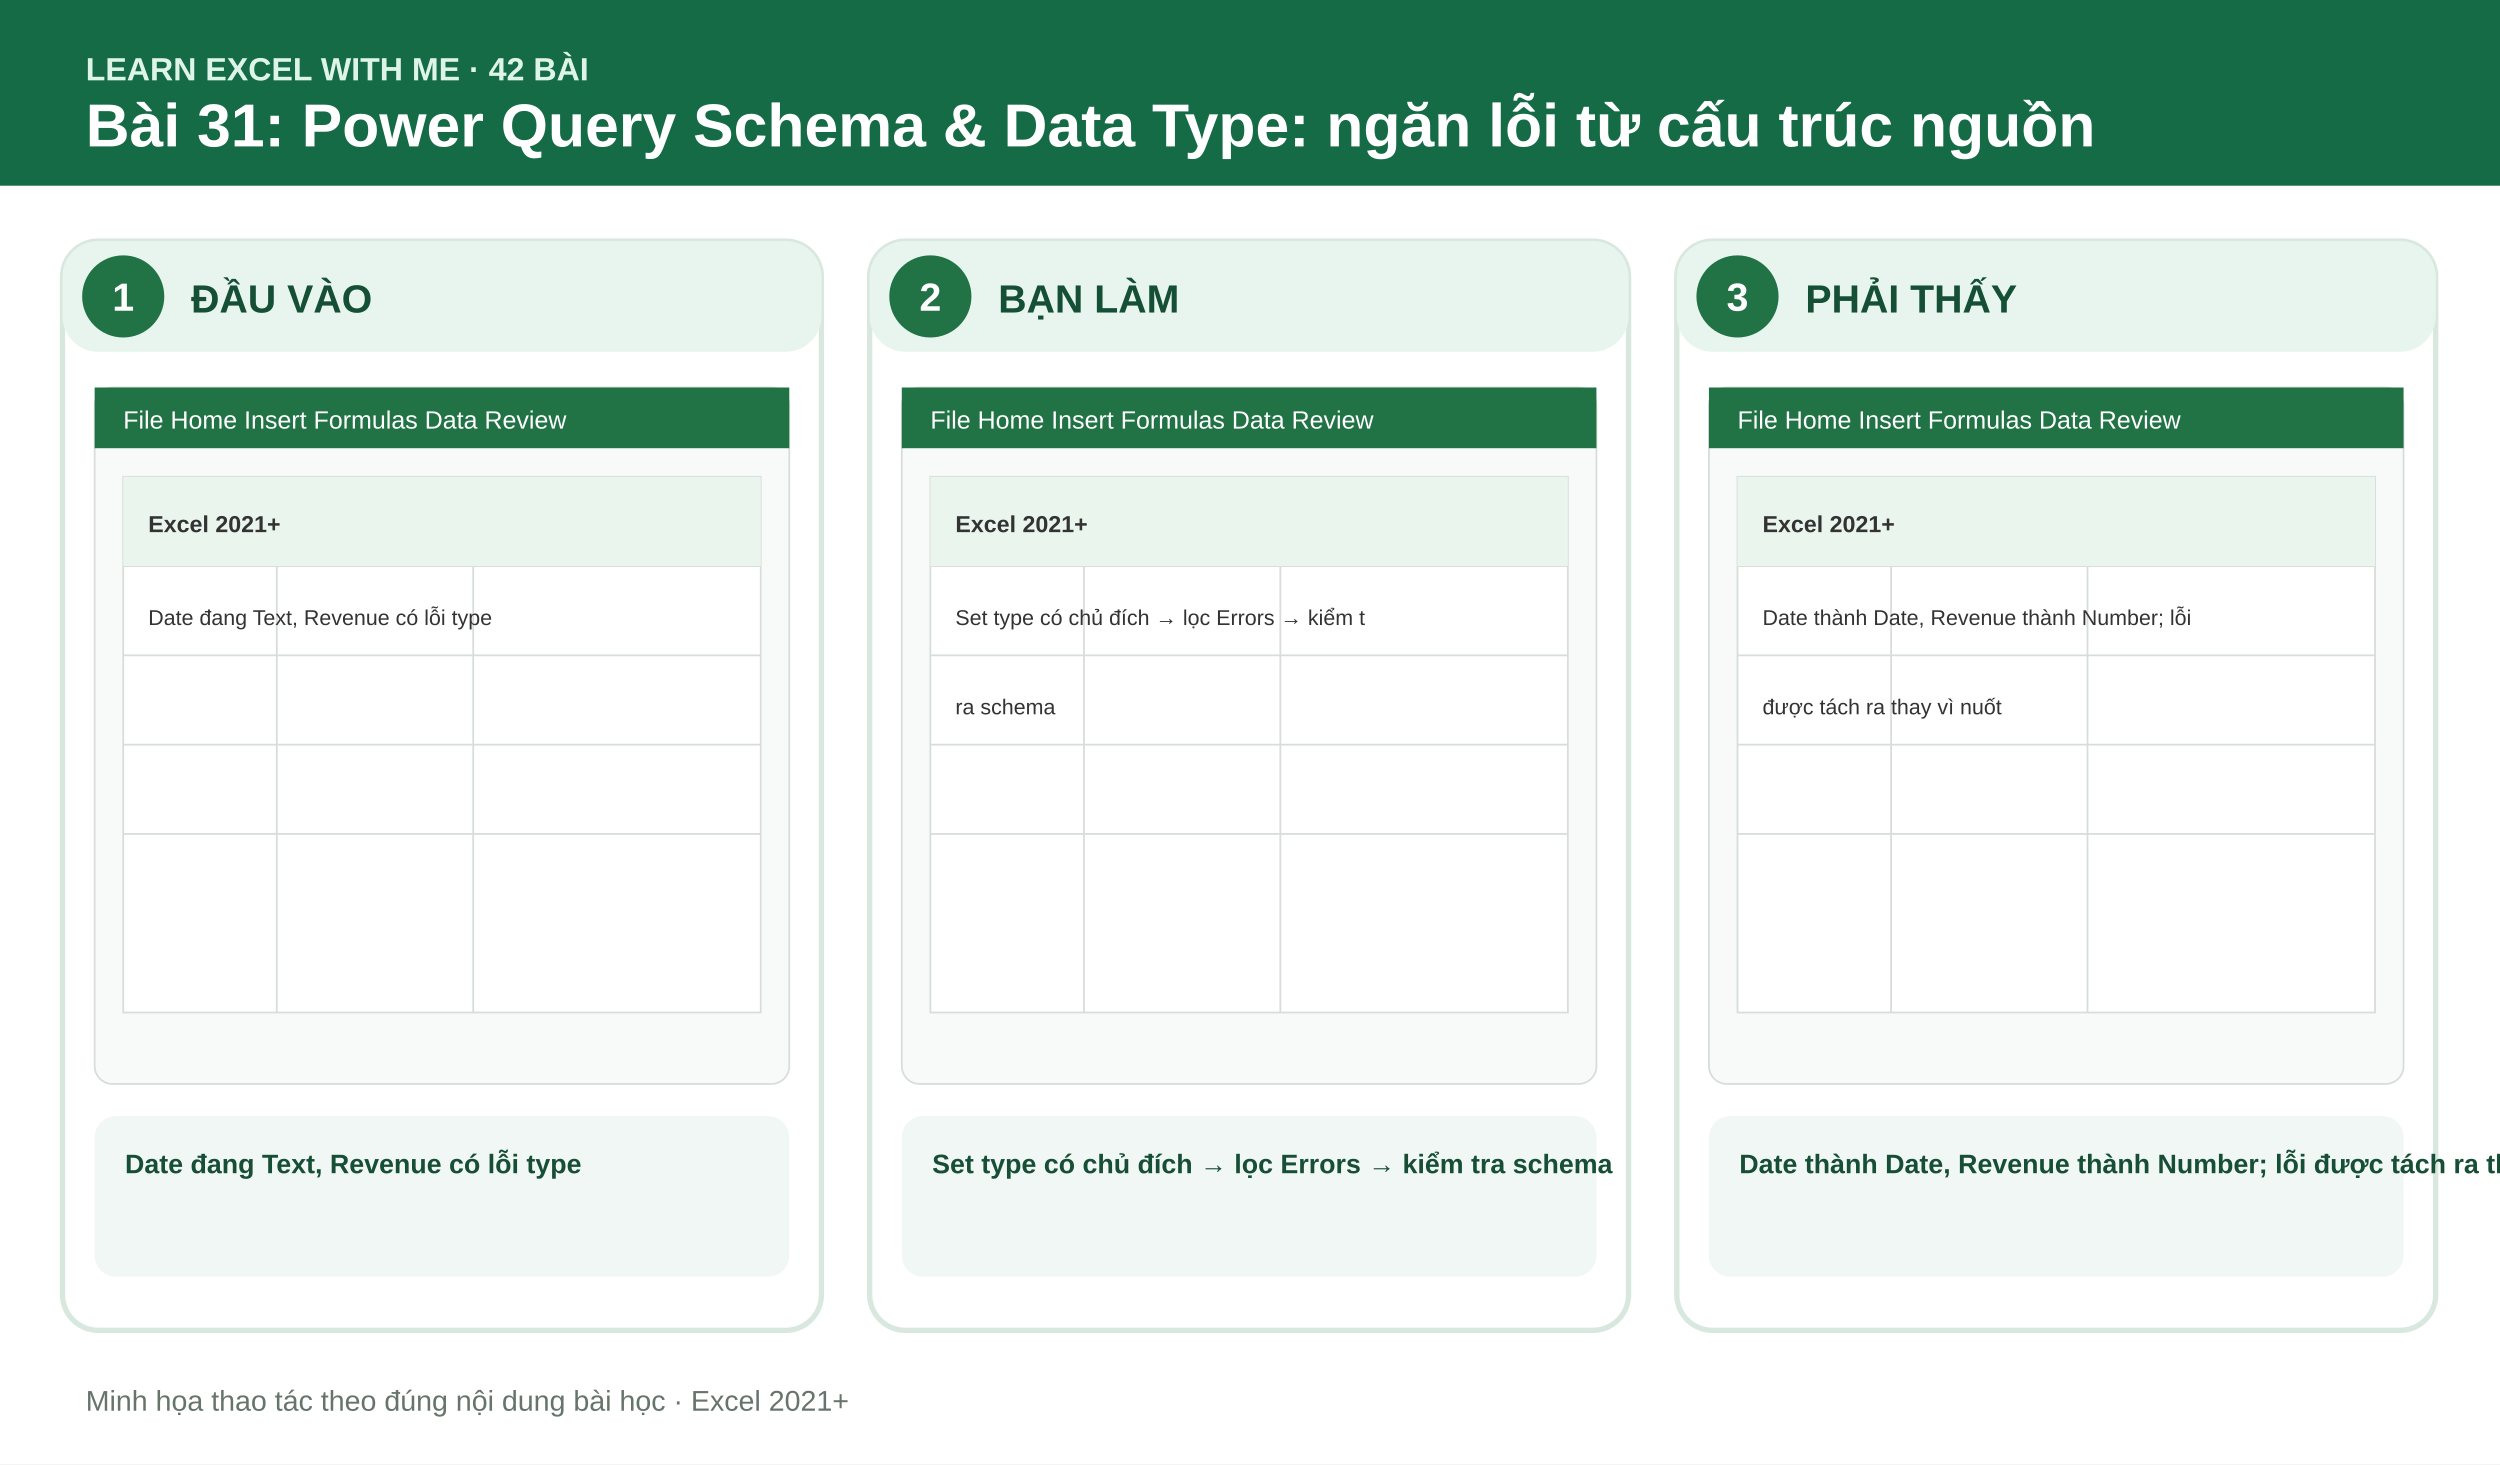
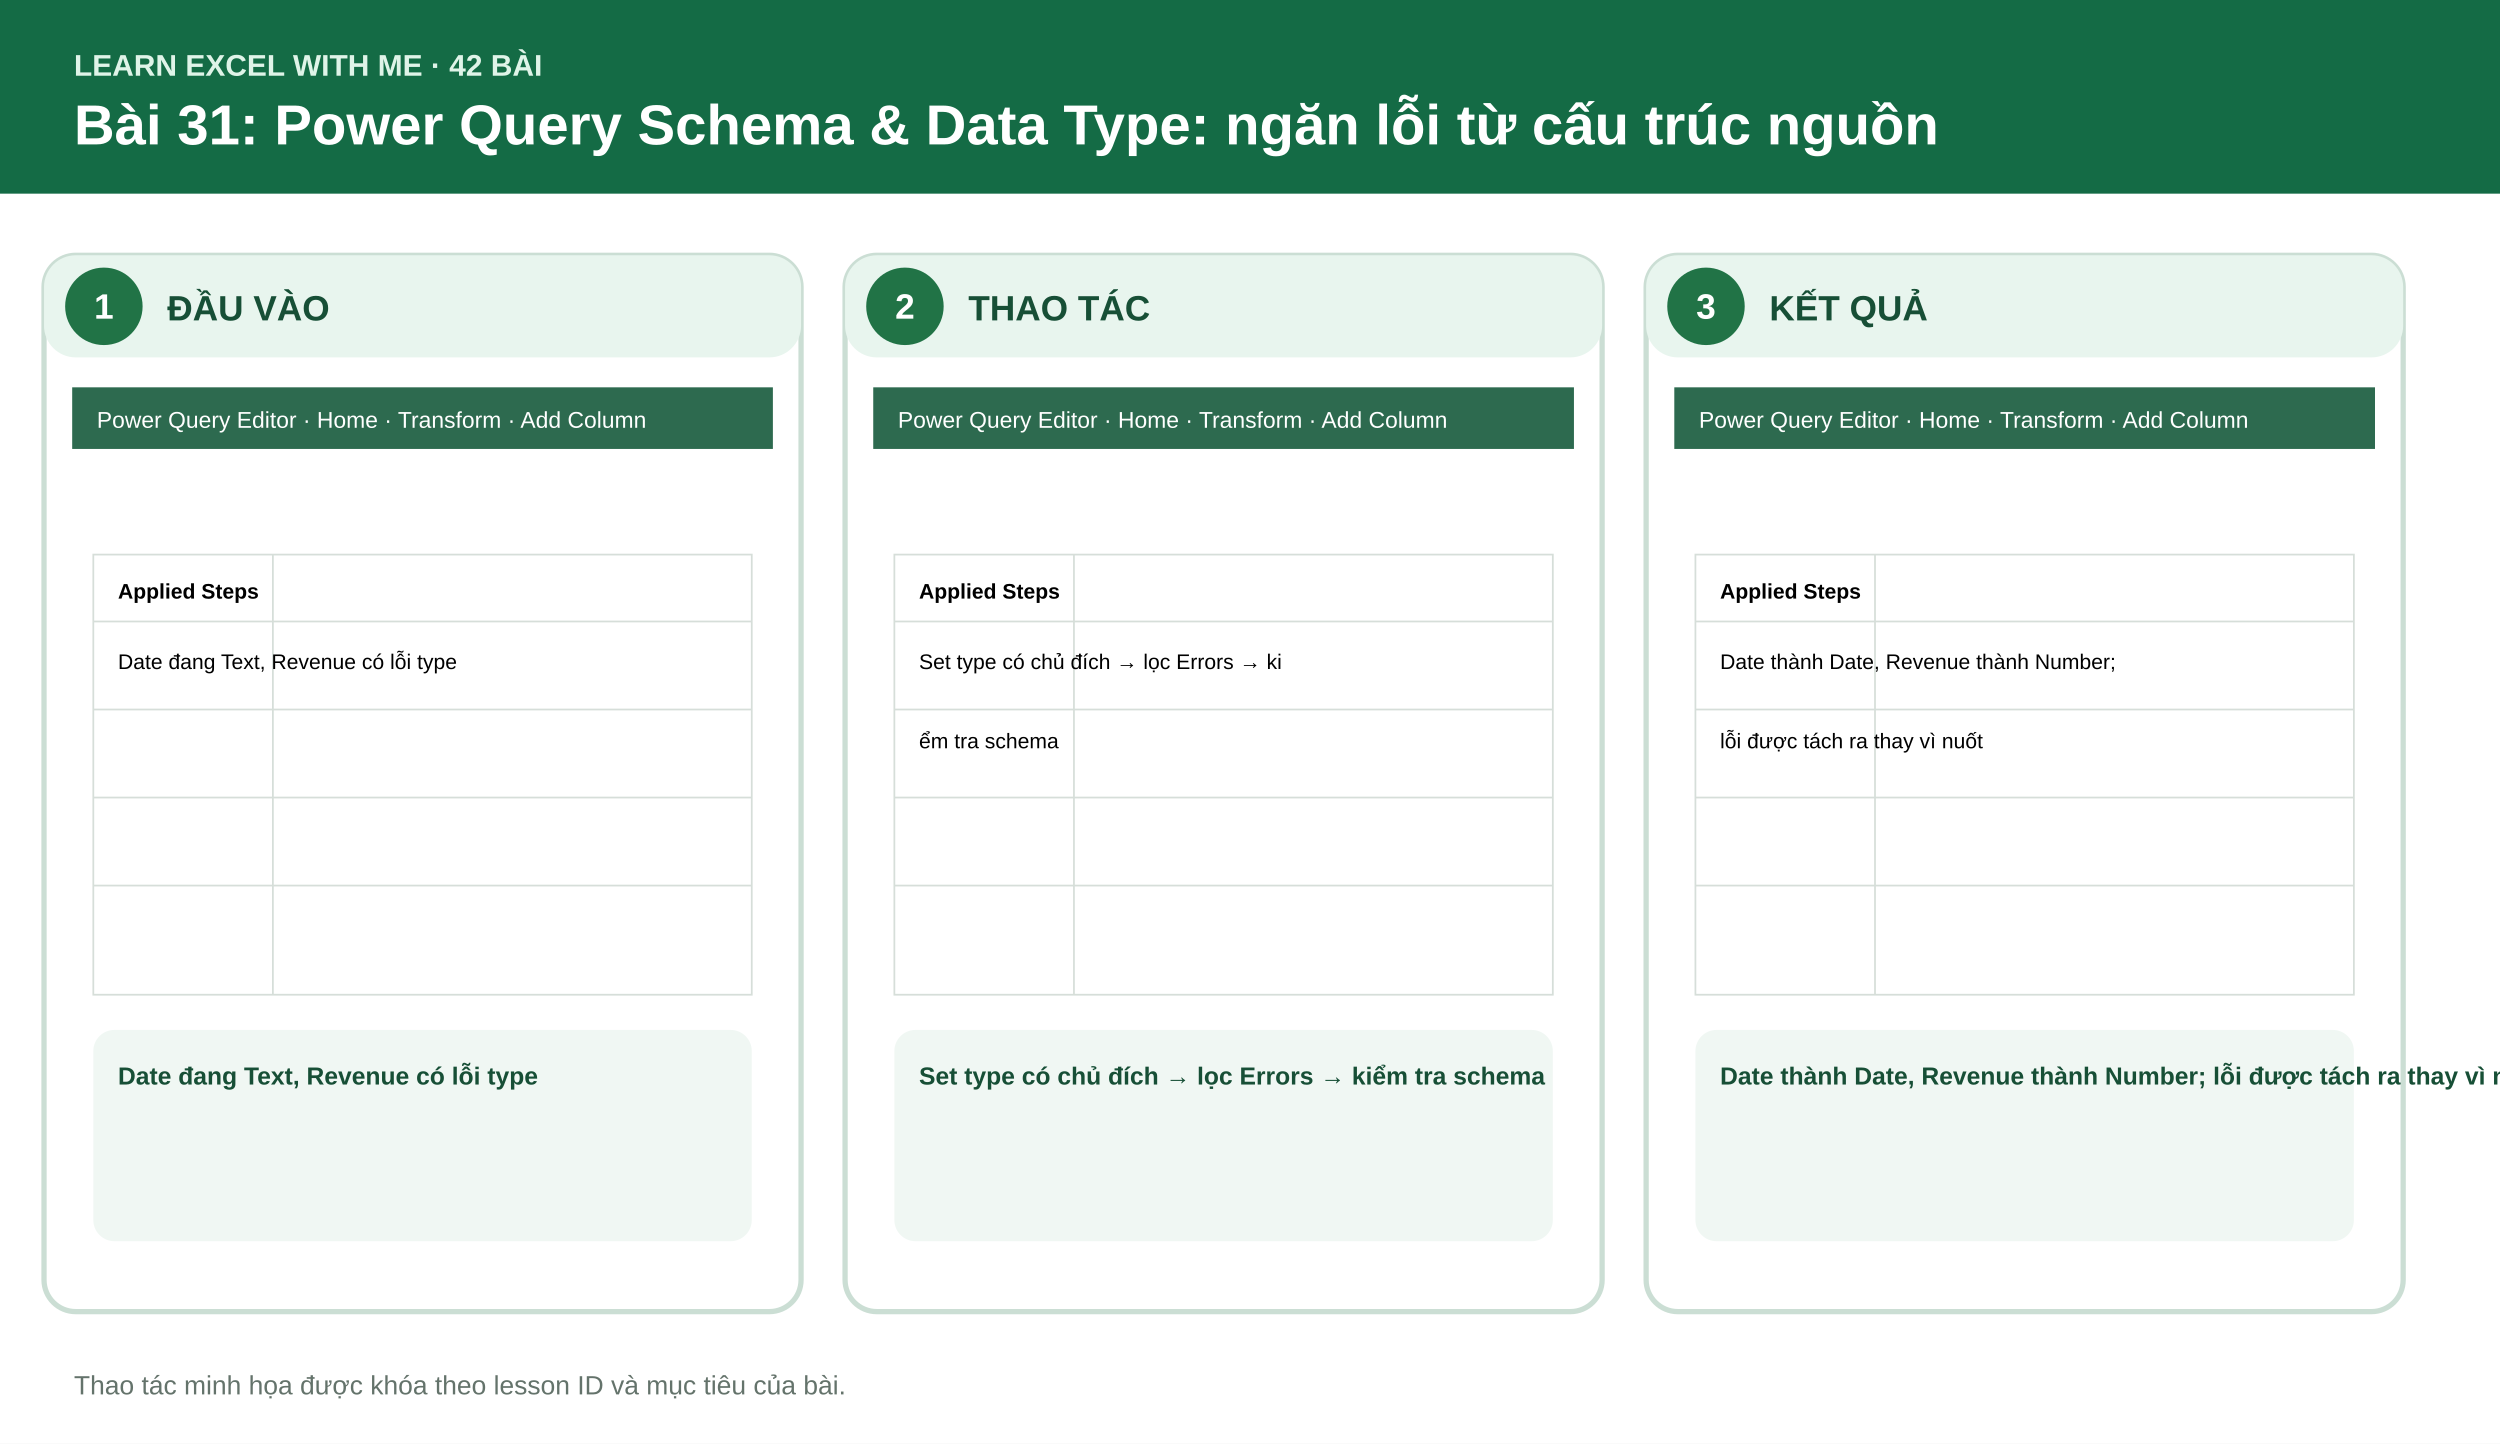
- <svg xmlns="http://www.w3.org/2000/svg" width="1400" height="820">
-   <rect width="1400" height="820" fill="#fff" />
-   <rect width="1400" height="104" fill="#146b45" />
-   <text x="48" y="45" font-family="Arial" font-size="18" font-weight="700" fill="#dff4e8">LEARN EXCEL WITH ME · 42 BÀI</text>
-   <text x="48" y="82" font-family="Arial" font-size="34" font-weight="700" fill="#fff">Bài 31: Power Query Schema &amp; Data Type: ngăn lỗi từ cấu trúc nguồn</text>
-   <rect x="35" y="135" width="425" height="610" rx="20" fill="#fff" stroke="#d8e8df" stroke-width="3" />
-   <rect x="35" y="135" width="425" height="62" rx="20" fill="#e8f5ee" />
-   <circle cx="69" cy="166" r="23" fill="#217346" />
-   <text x="69" y="174" text-anchor="middle" font-family="Arial" font-size="22" font-weight="700" fill="#fff">1</text>
-   <text x="107" y="175" font-family="Arial" font-size="22" font-weight="700" fill="#154f35">ĐẦU VÀO</text>
-   <rect x="53" y="217" width="389" height="390" rx="10" fill="#f8faf9" stroke="#d7ddd9" />
-   <rect x="53" y="217" width="389" height="34" fill="#217346" />
-   <text x="69" y="240" font-family="Arial" font-size="14" fill="#fff">File  Home  Insert  Formulas  Data  Review</text>
-   <rect x="69" y="267" width="357" height="300" fill="#fff" stroke="#d7ddd9" />
-   <path d="M69 317h357M69 367h357M69 417h357M69 467h357M155 267v300M265 267v300" stroke="#d7ddd9" />
-   <rect x="69" y="267" width="357" height="50" fill="#eaf5ee" />
-   <text x="83" y="298" font-family="Arial" font-size="13" font-weight="700" fill="#333">Excel 2021+</text>
-   <text x="83" y="350" font-family="Arial" font-size="12" fill="#333">Date đang Text, Revenue có lỗi type</text>
-   <text x="83" y="400" font-family="Arial" font-size="12" fill="#333" />
-   <text x="83" y="450" font-family="Arial" font-size="12" fill="#333" />
-   <rect x="53" y="625" width="389" height="90" rx="12" fill="#f1f7f4" />
-   <text x="70" y="657" font-family="Arial" font-size="15" font-weight="700" fill="#174f36">Date đang Text, Revenue có lỗi type</text>
-   <rect x="487" y="135" width="425" height="610" rx="20" fill="#fff" stroke="#d8e8df" stroke-width="3" />
-   <rect x="487" y="135" width="425" height="62" rx="20" fill="#e8f5ee" />
-   <circle cx="521" cy="166" r="23" fill="#217346" />
-   <text x="521" y="174" text-anchor="middle" font-family="Arial" font-size="22" font-weight="700" fill="#fff">2</text>
-   <text x="559" y="175" font-family="Arial" font-size="22" font-weight="700" fill="#154f35">BẠN LÀM</text>
-   <rect x="505" y="217" width="389" height="390" rx="10" fill="#f8faf9" stroke="#d7ddd9" />
-   <rect x="505" y="217" width="389" height="34" fill="#217346" />
-   <text x="521" y="240" font-family="Arial" font-size="14" fill="#fff">File  Home  Insert  Formulas  Data  Review</text>
-   <rect x="521" y="267" width="357" height="300" fill="#fff" stroke="#d7ddd9" />
-   <path d="M521 317h357M521 367h357M521 417h357M521 467h357M607 267v300M717 267v300" stroke="#d7ddd9" />
-   <rect x="521" y="267" width="357" height="50" fill="#eaf5ee" />
-   <text x="535" y="298" font-family="Arial" font-size="13" font-weight="700" fill="#333">Excel 2021+</text>
-   <text x="535" y="350" font-family="Arial" font-size="12" fill="#333">Set type có chủ đích → lọc Errors → kiểm t</text>
-   <text x="535" y="400" font-family="Arial" font-size="12" fill="#333">ra schema</text>
-   <text x="535" y="450" font-family="Arial" font-size="12" fill="#333" />
-   <rect x="505" y="625" width="389" height="90" rx="12" fill="#f1f7f4" />
-   <text x="522" y="657" font-family="Arial" font-size="15" font-weight="700" fill="#174f36">Set type có chủ đích → lọc Errors → kiểm tra schema</text>
-   <rect x="939" y="135" width="425" height="610" rx="20" fill="#fff" stroke="#d8e8df" stroke-width="3" />
-   <rect x="939" y="135" width="425" height="62" rx="20" fill="#e8f5ee" />
-   <circle cx="973" cy="166" r="23" fill="#217346" />
-   <text x="973" y="174" text-anchor="middle" font-family="Arial" font-size="22" font-weight="700" fill="#fff">3</text>
-   <text x="1011" y="175" font-family="Arial" font-size="22" font-weight="700" fill="#154f35">PHẢI THẤY</text>
-   <rect x="957" y="217" width="389" height="390" rx="10" fill="#f8faf9" stroke="#d7ddd9" />
-   <rect x="957" y="217" width="389" height="34" fill="#217346" />
-   <text x="973" y="240" font-family="Arial" font-size="14" fill="#fff">File  Home  Insert  Formulas  Data  Review</text>
-   <rect x="973" y="267" width="357" height="300" fill="#fff" stroke="#d7ddd9" />
-   <path d="M973 317h357M973 367h357M973 417h357M973 467h357M1059 267v300M1169 267v300" stroke="#d7ddd9" />
-   <rect x="973" y="267" width="357" height="50" fill="#eaf5ee" />
-   <text x="987" y="298" font-family="Arial" font-size="13" font-weight="700" fill="#333">Excel 2021+</text>
-   <text x="987" y="350" font-family="Arial" font-size="12" fill="#333">Date thành Date, Revenue thành Number; lỗi</text>
-   <text x="987" y="400" font-family="Arial" font-size="12" fill="#333"> được tách ra thay vì nuốt</text>
-   <text x="987" y="450" font-family="Arial" font-size="12" fill="#333" />
-   <rect x="957" y="625" width="389" height="90" rx="12" fill="#f1f7f4" />
-   <text x="974" y="657" font-family="Arial" font-size="15" font-weight="700" fill="#174f36">Date thành Date, Revenue thành Number; lỗi được tách ra thay vì nuốt</text>
-   <text x="48" y="790" font-family="Arial" font-size="16" fill="#66746c">Minh họa thao tác theo đúng nội dung bài học · Excel 2021+</text>
+ <svg xmlns="http://www.w3.org/2000/svg" width="1420" height="820">
+   <rect width="1420" height="820" fill="#fff" />
+   <rect width="1420" height="110" fill="#146b45" />
+   <text x="42" y="43" font-family="Arial" font-size="17" font-weight="700" fill="#dff4e8">LEARN EXCEL WITH ME · 42 BÀI</text>
+   <text x="42" y="82" font-family="Arial" font-size="32" font-weight="700" fill="#fff">Bài 31: Power Query Schema &amp; Data Type: ngăn lỗi từ cấu trúc nguồn</text>
+   <g>
+     <rect x="25" y="145" width="430" height="600" rx="18" fill="#fff" stroke="#cbded4" stroke-width="3" />
+     <rect x="25" y="145" width="430" height="58" rx="18" fill="#e8f5ee" />
+     <circle cx="59" cy="174" r="22" fill="#217346" />
+     <text x="59" y="181" text-anchor="middle" font-family="Arial" font-size="20" font-weight="700" fill="#fff">1</text>
+     <text x="95" y="182" font-family="Arial" font-size="20" font-weight="700" fill="#174f36">ĐẦU VÀO</text>
+     <rect x="41" y="220" width="398" height="35" fill="#2d6a4f" />
+     <text x="55" y="243" font-family="Arial" font-size="13" fill="#fff">Power Query Editor · Home · Transform · Add Column</text>
+     <rect x="53" y="315" width="374" height="250" fill="#fff" stroke="#d6ded9" />
+     <path d="M53 353h374M53 403h374M53 453h374M53 503h374M155 315v250" stroke="#d6ded9" />
+     <text x="67" y="340" font-family="Arial" font-size="12" font-weight="700">Applied Steps</text>
+     <text x="67" y="380" font-family="Arial" font-size="12">Date đang Text, Revenue có lỗi type</text>
+     <text x="67" y="425" font-family="Arial" font-size="12" />
+     <text x="67" y="470" font-family="Arial" font-size="12" />
+     <rect x="53" y="585" width="374" height="120" rx="12" fill="#f0f7f3" />
+     <text x="67" y="616" font-family="Arial" font-size="14" font-weight="700" fill="#174f36">Date đang Text, Revenue có lỗi type</text>
+   </g>
+   <g>
+     <rect x="480" y="145" width="430" height="600" rx="18" fill="#fff" stroke="#cbded4" stroke-width="3" />
+     <rect x="480" y="145" width="430" height="58" rx="18" fill="#e8f5ee" />
+     <circle cx="514" cy="174" r="22" fill="#217346" />
+     <text x="514" y="181" text-anchor="middle" font-family="Arial" font-size="20" font-weight="700" fill="#fff">2</text>
+     <text x="550" y="182" font-family="Arial" font-size="20" font-weight="700" fill="#174f36">THAO TÁC</text>
+     <rect x="496" y="220" width="398" height="35" fill="#2d6a4f" />
+     <text x="510" y="243" font-family="Arial" font-size="13" fill="#fff">Power Query Editor · Home · Transform · Add Column</text>
+     <rect x="508" y="315" width="374" height="250" fill="#fff" stroke="#d6ded9" />
+     <path d="M508 353h374M508 403h374M508 453h374M508 503h374M610 315v250" stroke="#d6ded9" />
+     <text x="522" y="340" font-family="Arial" font-size="12" font-weight="700">Applied Steps</text>
+     <text x="522" y="380" font-family="Arial" font-size="12">Set type có chủ đích → lọc Errors → ki</text>
+     <text x="522" y="425" font-family="Arial" font-size="12">ểm tra schema</text>
+     <text x="522" y="470" font-family="Arial" font-size="12" />
+     <rect x="508" y="585" width="374" height="120" rx="12" fill="#f0f7f3" />
+     <text x="522" y="616" font-family="Arial" font-size="14" font-weight="700" fill="#174f36">Set type có chủ đích → lọc Errors → kiểm tra schema</text>
+   </g>
+   <g>
+     <rect x="935" y="145" width="430" height="600" rx="18" fill="#fff" stroke="#cbded4" stroke-width="3" />
+     <rect x="935" y="145" width="430" height="58" rx="18" fill="#e8f5ee" />
+     <circle cx="969" cy="174" r="22" fill="#217346" />
+     <text x="969" y="181" text-anchor="middle" font-family="Arial" font-size="20" font-weight="700" fill="#fff">3</text>
+     <text x="1005" y="182" font-family="Arial" font-size="20" font-weight="700" fill="#174f36">KẾT QUẢ</text>
+     <rect x="951" y="220" width="398" height="35" fill="#2d6a4f" />
+     <text x="965" y="243" font-family="Arial" font-size="13" fill="#fff">Power Query Editor · Home · Transform · Add Column</text>
+     <rect x="963" y="315" width="374" height="250" fill="#fff" stroke="#d6ded9" />
+     <path d="M963 353h374M963 403h374M963 453h374M963 503h374M1065 315v250" stroke="#d6ded9" />
+     <text x="977" y="340" font-family="Arial" font-size="12" font-weight="700">Applied Steps</text>
+     <text x="977" y="380" font-family="Arial" font-size="12">Date thành Date, Revenue thành Number;</text>
+     <text x="977" y="425" font-family="Arial" font-size="12"> lỗi được tách ra thay vì nuốt</text>
+     <text x="977" y="470" font-family="Arial" font-size="12" />
+     <rect x="963" y="585" width="374" height="120" rx="12" fill="#f0f7f3" />
+     <text x="977" y="616" font-family="Arial" font-size="14" font-weight="700" fill="#174f36">Date thành Date, Revenue thành Number; lỗi được tách ra thay vì nuốt</text>
+   </g>
+   <text x="42" y="792" font-family="Arial" font-size="15" fill="#64736b">Thao tác minh họa được khóa theo lesson ID và mục tiêu của bài.</text>
</svg>
